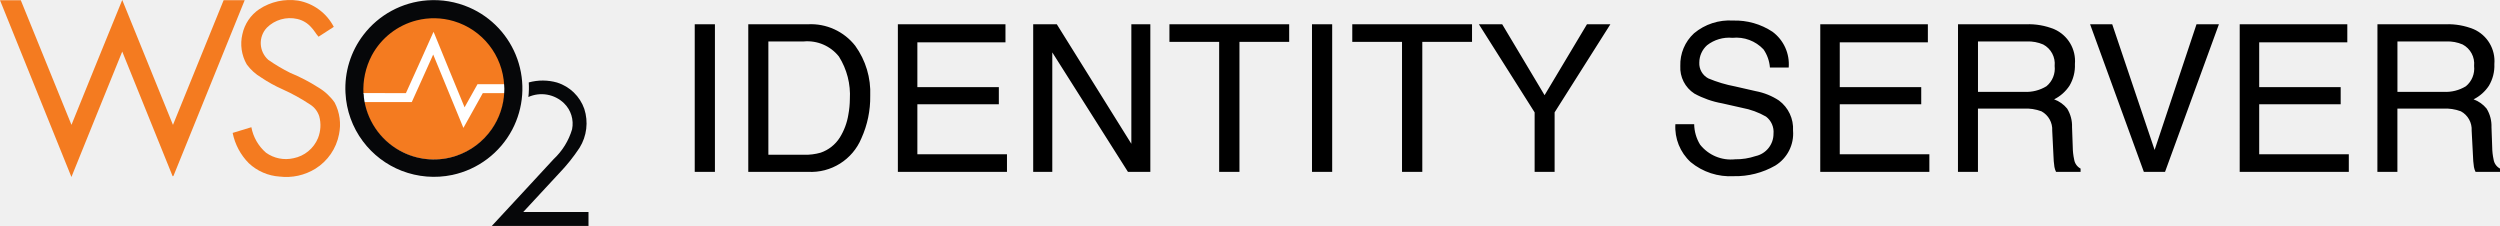
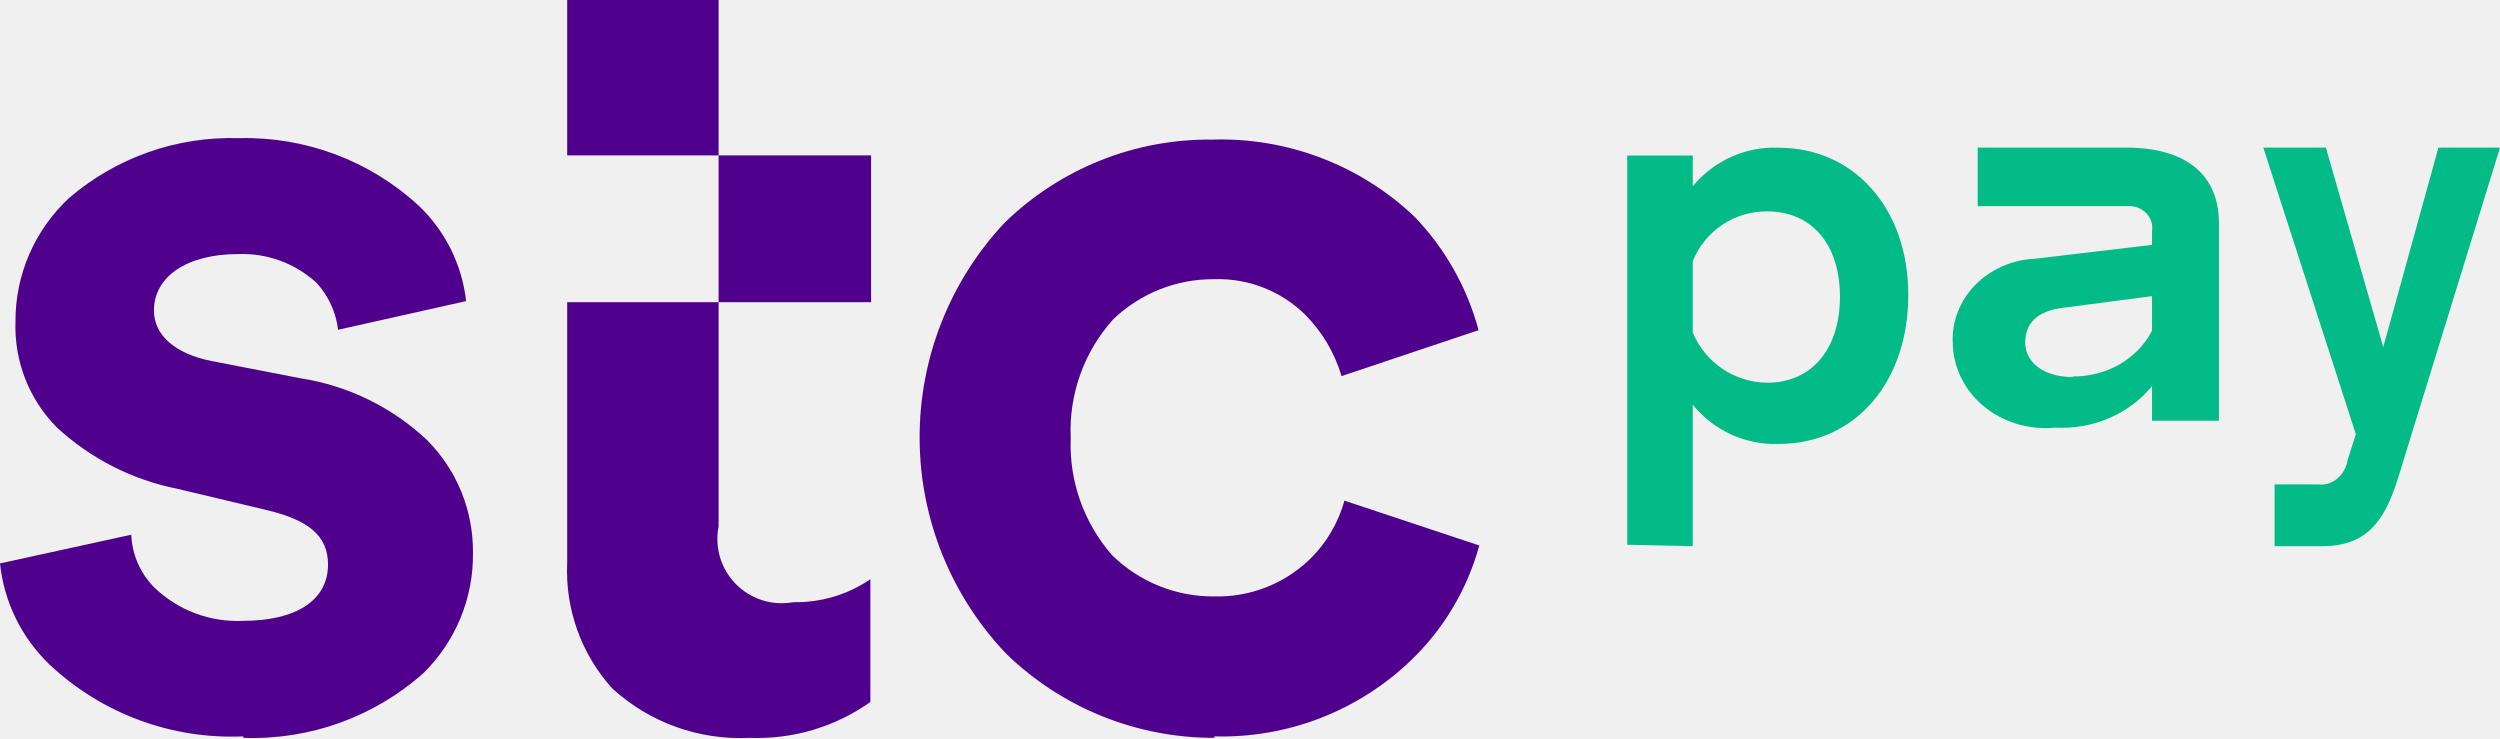
- <svg xmlns="http://www.w3.org/2000/svg" class="icon" id="is-logo" width="255.16" height="23.057" viewBox="0 0 255.16 23.057">
-   <g id="logo-full" transform="translate(-804.154 2199)">
-     <g id="wso2-logo" transform="translate(804.154 -2199)">
-       <circle id="Ellipse_1" data-name="Ellipse 1" cx="7.251" cy="7.251" r="7.251" transform="translate(37.029 1.785)" fill="#f47b20" />
-       <path id="Path_326" data-name="Path 326" d="M87.913,2.7,87.9,2.6H85.089l-.029.053q-.5.89-1,1.785l-.29.522q-.752-1.82-1.5-3.64Q81.489-.6,80.7-2.52L80.6-2.742l-.1.219Q79.934-1.266,79.371,0c-.517,1.154-1.052,2.346-1.589,3.514-.748-.007-1.5-.006-2.248-.005-.687,0-1.375,0-2.065,0h-.107l0,.107a5.277,5.277,0,0,0,.069.685l.018.123h.09q1.792,0,3.581,0h1.261l.028-.061q.551-1.216,1.1-2.437Q80.036.744,80.567-.427q.8,1.942,1.6,3.888.7,1.7,1.4,3.4l.082.2.106-.187q.721-1.283,1.434-2.571l.44-.793h2.286l.008-.1A4.451,4.451,0,0,0,87.913,2.7Z" transform="translate(-36.353 5.993)" fill="#fff" />
-       <path id="Path_327" data-name="Path 327" d="M29-6.615c.708,0,1.415,0,2.123,0q2.584,6.36,5.171,12.72c1.726-4.249,3.439-8.5,5.183-12.746q2.587,6.376,5.177,12.75Q49.242-.251,51.825-6.616c.715,0,1.432,0,2.147,0Q50.363,2.3,46.748,11.208c-.007.086-.131.228-.16.062Q44.033,4.947,41.476-1.375c-1.739,4.264-3.456,8.537-5.186,12.8Q32.638,2.411,29-6.615Z" transform="translate(-29 6.639)" fill="#f47b20" />
-       <path id="Path_328" data-name="Path 328" d="M60.18-5.7a5.7,5.7,0,0,1,3.964-.873,5.112,5.112,0,0,1,3.64,2.68c-.516.34-1.043.662-1.556,1.005-.274-.3-.459-.669-.745-.959A2.671,2.671,0,0,0,64.057-4.7a3.344,3.344,0,0,0-3.115.9A2.29,2.29,0,0,0,61.1-.526,17.566,17.566,0,0,0,63.336.8,18.118,18.118,0,0,1,66.2,2.288a5.372,5.372,0,0,1,1.669,1.541,4.85,4.85,0,0,1,.448,3.249,5.318,5.318,0,0,1-2.4,3.5,5.655,5.655,0,0,1-3.672.808,5.077,5.077,0,0,1-3.127-1.355,6.083,6.083,0,0,1-1.656-3.1c.637-.2,1.273-.386,1.909-.582a4.539,4.539,0,0,0,1.492,2.6,3.485,3.485,0,0,0,2.8.567,3.415,3.415,0,0,0,2.512-2.064A3.52,3.52,0,0,0,66.3,5.236a2.218,2.218,0,0,0-.927-1.2,19.509,19.509,0,0,0-2.824-1.559,14,14,0,0,1-2.172-1.2A4.951,4.951,0,0,1,58.9-.063a4.223,4.223,0,0,1-.445-3.085A4.137,4.137,0,0,1,60.18-5.7Z" transform="translate(-33.716 6.635)" fill="#f47b20" />
-       <path id="Path_329" data-name="Path 329" d="M79.612-6.6a9.091,9.091,0,0,1,4.272.721,9.016,9.016,0,0,1,4.4,12.472,9.051,9.051,0,0,1-6.125,4.627A9.113,9.113,0,0,1,77.01,10.8a9.03,9.03,0,0,1-3.971-3.018,8.942,8.942,0,0,1-1.775-4.929,8.955,8.955,0,0,1,1.83-5.927A9.029,9.029,0,0,1,79.612-6.6ZM78.53-4.557A7.208,7.208,0,0,0,73.951-.982,7.517,7.517,0,0,0,73.1,2.965h.02a5.439,5.439,0,0,0,.073.706,7.226,7.226,0,0,0,3.979,5.258,7.174,7.174,0,0,0,5.383.341,7.215,7.215,0,0,0,3.629-2.715,7.158,7.158,0,0,0,1.283-3.793,4.191,4.191,0,0,0-.008-.7,7.2,7.2,0,0,0-5.141-6.54A7.148,7.148,0,0,0,78.53-4.557Z" transform="translate(-36.002 6.636)" fill="#060709" />
-       <path id="Path_330" data-name="Path 330" d="M92.939,3.408a5.359,5.359,0,0,1,2.9.013A4.314,4.314,0,0,1,98.609,6.11a4.743,4.743,0,0,1-.481,3.96,18.24,18.24,0,0,1-2.091,2.613q-1.828,1.975-3.66,3.948,3.33-.005,6.66,0c0,.474,0,.948,0,1.422-3.289,0-6.579,0-9.868,0,2.1-2.278,4.223-4.538,6.316-6.824a6.8,6.8,0,0,0,1.876-3.037,2.9,2.9,0,0,0-.822-2.66A3.3,3.3,0,0,0,92.9,4.894,8.266,8.266,0,0,0,92.939,3.408Z" transform="translate(-38.972 5.006)" fill="#060709" />
-     </g>
-     <path id="identity-server-text" d="M2.061-15.063H4.122V0H2.061ZM13.217-1.743a5.64,5.64,0,0,0,1.7-.215A3.744,3.744,0,0,0,16.868-3.5a6.3,6.3,0,0,0,.872-2.338,8.917,8.917,0,0,0,.154-1.579,7.354,7.354,0,0,0-1.113-4.348A4.11,4.11,0,0,0,13.2-13.31H9.577V-1.743ZM7.526-15.063h6.1a5.751,5.751,0,0,1,4.819,2.2,8.128,8.128,0,0,1,1.528,5.1,10.154,10.154,0,0,1-.9,4.337A5.567,5.567,0,0,1,13.607,0H7.526Zm15.268,0H33.776v1.846H24.784v4.573H33.1V-6.9H24.784v5.106H33.93V0H22.794Zm13.812,0h2.41l7.608,12.2v-12.2h1.938V0H46.276L38.555-12.192V0H36.606Zm26.127,0v1.794H57.658V0H55.586V-13.269H50.511v-1.794Zm2.328,0h2.061V0H65.061Zm16.334,0v1.794H76.32V0H74.249V-13.269H69.173v-1.794Zm.7,0h2.379L88.8-7.824l4.327-7.239h2.389L89.824-6.07V0H87.784V-6.07Zm21.974,10.2a4.116,4.116,0,0,0,.6,2.082,4.01,4.01,0,0,0,3.579,1.5,6.334,6.334,0,0,0,2.092-.328,2.324,2.324,0,0,0,1.825-2.276A1.965,1.965,0,0,0,111.4-5.64a7.765,7.765,0,0,0-2.44-.892l-2.041-.461a9.24,9.24,0,0,1-2.83-.995,3.151,3.151,0,0,1-1.436-2.82,4.342,4.342,0,0,1,1.4-3.333,5.636,5.636,0,0,1,3.979-1.3A6.91,6.91,0,0,1,112.06-14.3a4.126,4.126,0,0,1,1.656,3.656H111.8a3.774,3.774,0,0,0-.656-1.856,3.813,3.813,0,0,0-3.168-1.179,3.665,3.665,0,0,0-2.594.759,2.375,2.375,0,0,0-.79,1.764,1.722,1.722,0,0,0,.923,1.62,13.543,13.543,0,0,0,2.738.82l2.112.482a6.472,6.472,0,0,1,2.358.954,3.571,3.571,0,0,1,1.436,3.066,3.827,3.827,0,0,1-1.82,3.579,8.151,8.151,0,0,1-4.23,1.077,6.325,6.325,0,0,1-4.4-1.436,4.844,4.844,0,0,1-1.559-3.866Zm12.869-10.2h10.982v1.846h-8.993v4.573h8.316V-6.9h-8.316v5.106h9.146V0H116.936Zm20.815,6.9a3.954,3.954,0,0,0,2.271-.574,2.338,2.338,0,0,0,.836-2.071A2.222,2.222,0,0,0,139.689-13a3.82,3.82,0,0,0-1.671-.308h-4.983v5.147Zm-6.757-6.9h6.973a6.954,6.954,0,0,1,2.84.5A3.557,3.557,0,0,1,142.929-11a4,4,0,0,1-.559,2.215A4.038,4.038,0,0,1,140.807-7.4a3.081,3.081,0,0,1,1.328.943,3.388,3.388,0,0,1,.5,1.9l.072,2.02a6.21,6.21,0,0,0,.144,1.282,1.26,1.26,0,0,0,.656.923V0H141a1.882,1.882,0,0,1-.164-.5,9.644,9.644,0,0,1-.1-1.189L140.612-4.2a2.111,2.111,0,0,0-1.1-1.979,4.538,4.538,0,0,0-1.835-.277h-4.645V0h-2.041Zm15.74,0,4.327,12.828,4.276-12.828h2.287L152.127,0h-2.164l-5.486-15.063Zm13.012,0h10.982v1.846h-8.993v4.573h8.316V-6.9h-8.316v5.106h9.146V0H159.746Zm20.815,6.9a3.954,3.954,0,0,0,2.271-.574,2.338,2.338,0,0,0,.836-2.071A2.222,2.222,0,0,0,182.5-13a3.82,3.82,0,0,0-1.671-.308h-4.983v5.147Zm-6.757-6.9h6.973a6.954,6.954,0,0,1,2.84.5A3.557,3.557,0,0,1,185.739-11a4,4,0,0,1-.559,2.215A4.038,4.038,0,0,1,183.617-7.4a3.081,3.081,0,0,1,1.328.943,3.388,3.388,0,0,1,.5,1.9l.072,2.02a6.21,6.21,0,0,0,.144,1.282,1.26,1.26,0,0,0,.656.923V0h-2.5a1.882,1.882,0,0,1-.164-.5,9.644,9.644,0,0,1-.1-1.189L183.422-4.2a2.111,2.111,0,0,0-1.1-1.979,4.538,4.538,0,0,0-1.835-.277h-4.645V0H173.8Z" transform="translate(873 -2181.461)" />
-   </g>
+ <svg xmlns="http://www.w3.org/2000/svg" width="105" height="31" viewBox="0 0 105 31" fill="none">
+   <path d="M10.227 30.989C13.001 31.089 15.706 30.117 17.779 28.276C18.452 27.616 18.983 26.827 19.342 25.956C19.7 25.086 19.878 24.152 19.864 23.211C19.872 22.334 19.706 21.464 19.374 20.651C19.042 19.839 18.551 19.1 17.931 18.479C16.462 17.098 14.608 16.194 12.613 15.886L8.882 15.163C7.372 14.861 6.465 14.093 6.465 13.038C6.465 11.636 7.825 10.671 10 10.671C11.214 10.624 12.398 11.057 13.293 11.877C13.796 12.424 14.113 13.115 14.2 13.851L19.577 12.646C19.406 11.117 18.7 9.697 17.583 8.636C15.532 6.746 12.822 5.729 10.03 5.803C7.429 5.721 4.891 6.614 2.915 8.305C2.195 8.969 1.622 9.776 1.231 10.674C0.841 11.572 0.643 12.541 0.65 13.52C0.623 14.338 0.763 15.152 1.061 15.914C1.36 16.676 1.811 17.369 2.387 17.951C3.803 19.26 5.554 20.152 7.447 20.529L11.118 21.403C12.961 21.825 13.777 22.503 13.777 23.709C13.777 25.216 12.432 26.075 10.211 26.075C9.527 26.108 8.842 26.001 8.2 25.76C7.559 25.519 6.973 25.149 6.48 24.673C5.892 24.082 5.547 23.291 5.514 22.458L0 23.664C0.169 25.282 0.907 26.788 2.085 27.914C3.169 28.933 4.447 29.724 5.842 30.242C7.238 30.76 8.724 30.993 10.211 30.928L10.227 30.989ZM50.997 30.928C52.508 30.97 54.011 30.713 55.422 30.173C56.832 29.632 58.121 28.818 59.215 27.778C60.614 26.451 61.622 24.768 62.13 22.91L56.465 21.026C56.201 21.986 55.679 22.857 54.955 23.543C53.891 24.543 52.474 25.085 51.012 25.05C50.216 25.059 49.425 24.91 48.686 24.613C47.947 24.315 47.275 23.875 46.707 23.317C45.517 21.956 44.895 20.192 44.97 18.388C44.888 16.561 45.528 14.775 46.752 13.414C47.895 12.315 49.425 11.709 51.012 11.726C51.719 11.704 52.422 11.826 53.079 12.086C53.737 12.345 54.334 12.736 54.834 13.233C55.541 13.951 56.059 14.831 56.345 15.796L62.1 13.867C61.619 12.071 60.688 10.427 59.396 9.089C58.267 8.019 56.937 7.183 55.482 6.63C54.028 6.076 52.478 5.816 50.922 5.863C49.304 5.844 47.698 6.144 46.197 6.747C44.696 7.35 43.329 8.243 42.175 9.375C39.877 11.833 38.607 15.075 38.624 18.436C38.641 21.798 39.944 25.026 42.266 27.462C44.607 29.734 47.747 31 51.012 30.989L50.997 30.928ZM31.48 30.989C33.293 31.062 35.079 30.532 36.556 29.482V24.327C35.606 24.977 34.475 25.314 33.323 25.291C32.889 25.371 32.442 25.344 32.021 25.212C31.6 25.079 31.218 24.846 30.908 24.532C30.598 24.218 30.369 23.834 30.243 23.412C30.116 22.99 30.095 22.543 30.181 22.111V0H23.822V6.526H36.586V12.691H23.822V23.648C23.735 25.581 24.413 27.471 25.71 28.909C26.489 29.623 27.404 30.176 28.4 30.533C29.396 30.89 30.454 31.045 31.511 30.989" fill="#4F008C" />
+   <path d="M68.343 22.881V6.531H71.095V7.824C71.531 7.292 72.084 6.869 72.71 6.588C73.336 6.307 74.019 6.175 74.704 6.204C77.87 6.204 80.148 8.746 80.148 12.387C80.148 16.029 77.944 18.645 74.704 18.645C74.016 18.67 73.332 18.534 72.706 18.247C72.079 17.961 71.528 17.532 71.095 16.995V22.94L68.343 22.881ZM71.095 10.99V13.963C71.353 14.585 71.789 15.117 72.346 15.493C72.904 15.868 73.559 16.07 74.231 16.073C76.065 16.073 77.278 14.691 77.278 12.461C77.278 10.232 76.065 8.879 74.231 8.879C73.558 8.87 72.899 9.065 72.339 9.439C71.779 9.813 71.346 10.348 71.095 10.975" fill="#03BB86" />
+   <path d="M82.015 14.399C81.973 13.508 82.31 12.637 82.953 11.975C83.596 11.314 84.494 10.915 85.451 10.867L90.385 10.285V9.704C90.407 9.565 90.395 9.424 90.35 9.29C90.304 9.157 90.226 9.035 90.122 8.934C90.018 8.833 89.891 8.755 89.749 8.707C89.608 8.659 89.457 8.642 89.307 8.657H83.062V6.2H89.307C91.806 6.2 93.195 7.334 93.195 9.369V17.67H90.385V16.216C89.912 16.796 89.292 17.259 88.581 17.563C87.871 17.867 87.09 18.004 86.309 17.96C85.767 18.013 85.219 17.96 84.7 17.802C84.182 17.645 83.704 17.389 83.3 17.049C82.895 16.709 82.571 16.293 82.35 15.829C82.129 15.365 82.015 14.863 82.015 14.355V14.399ZM87.028 15.809C87.726 15.823 88.414 15.649 89.009 15.309C89.605 14.969 90.082 14.476 90.385 13.89V12.437L86.622 12.931C85.576 13.062 85.06 13.57 85.06 14.384C85.06 15.198 85.794 15.838 87.09 15.838" fill="#03BB86" />
+   <path d="M95.533 20.346H97.375C97.66 20.378 97.946 20.287 98.175 20.092C98.403 19.897 98.558 19.611 98.608 19.293L98.946 18.24L95.059 6.2H97.687L100.097 14.578L102.413 6.2H105L100.734 20.026C100.152 21.933 99.379 22.94 97.511 22.94H95.533V20.346Z" fill="#03BB86" />
</svg>
